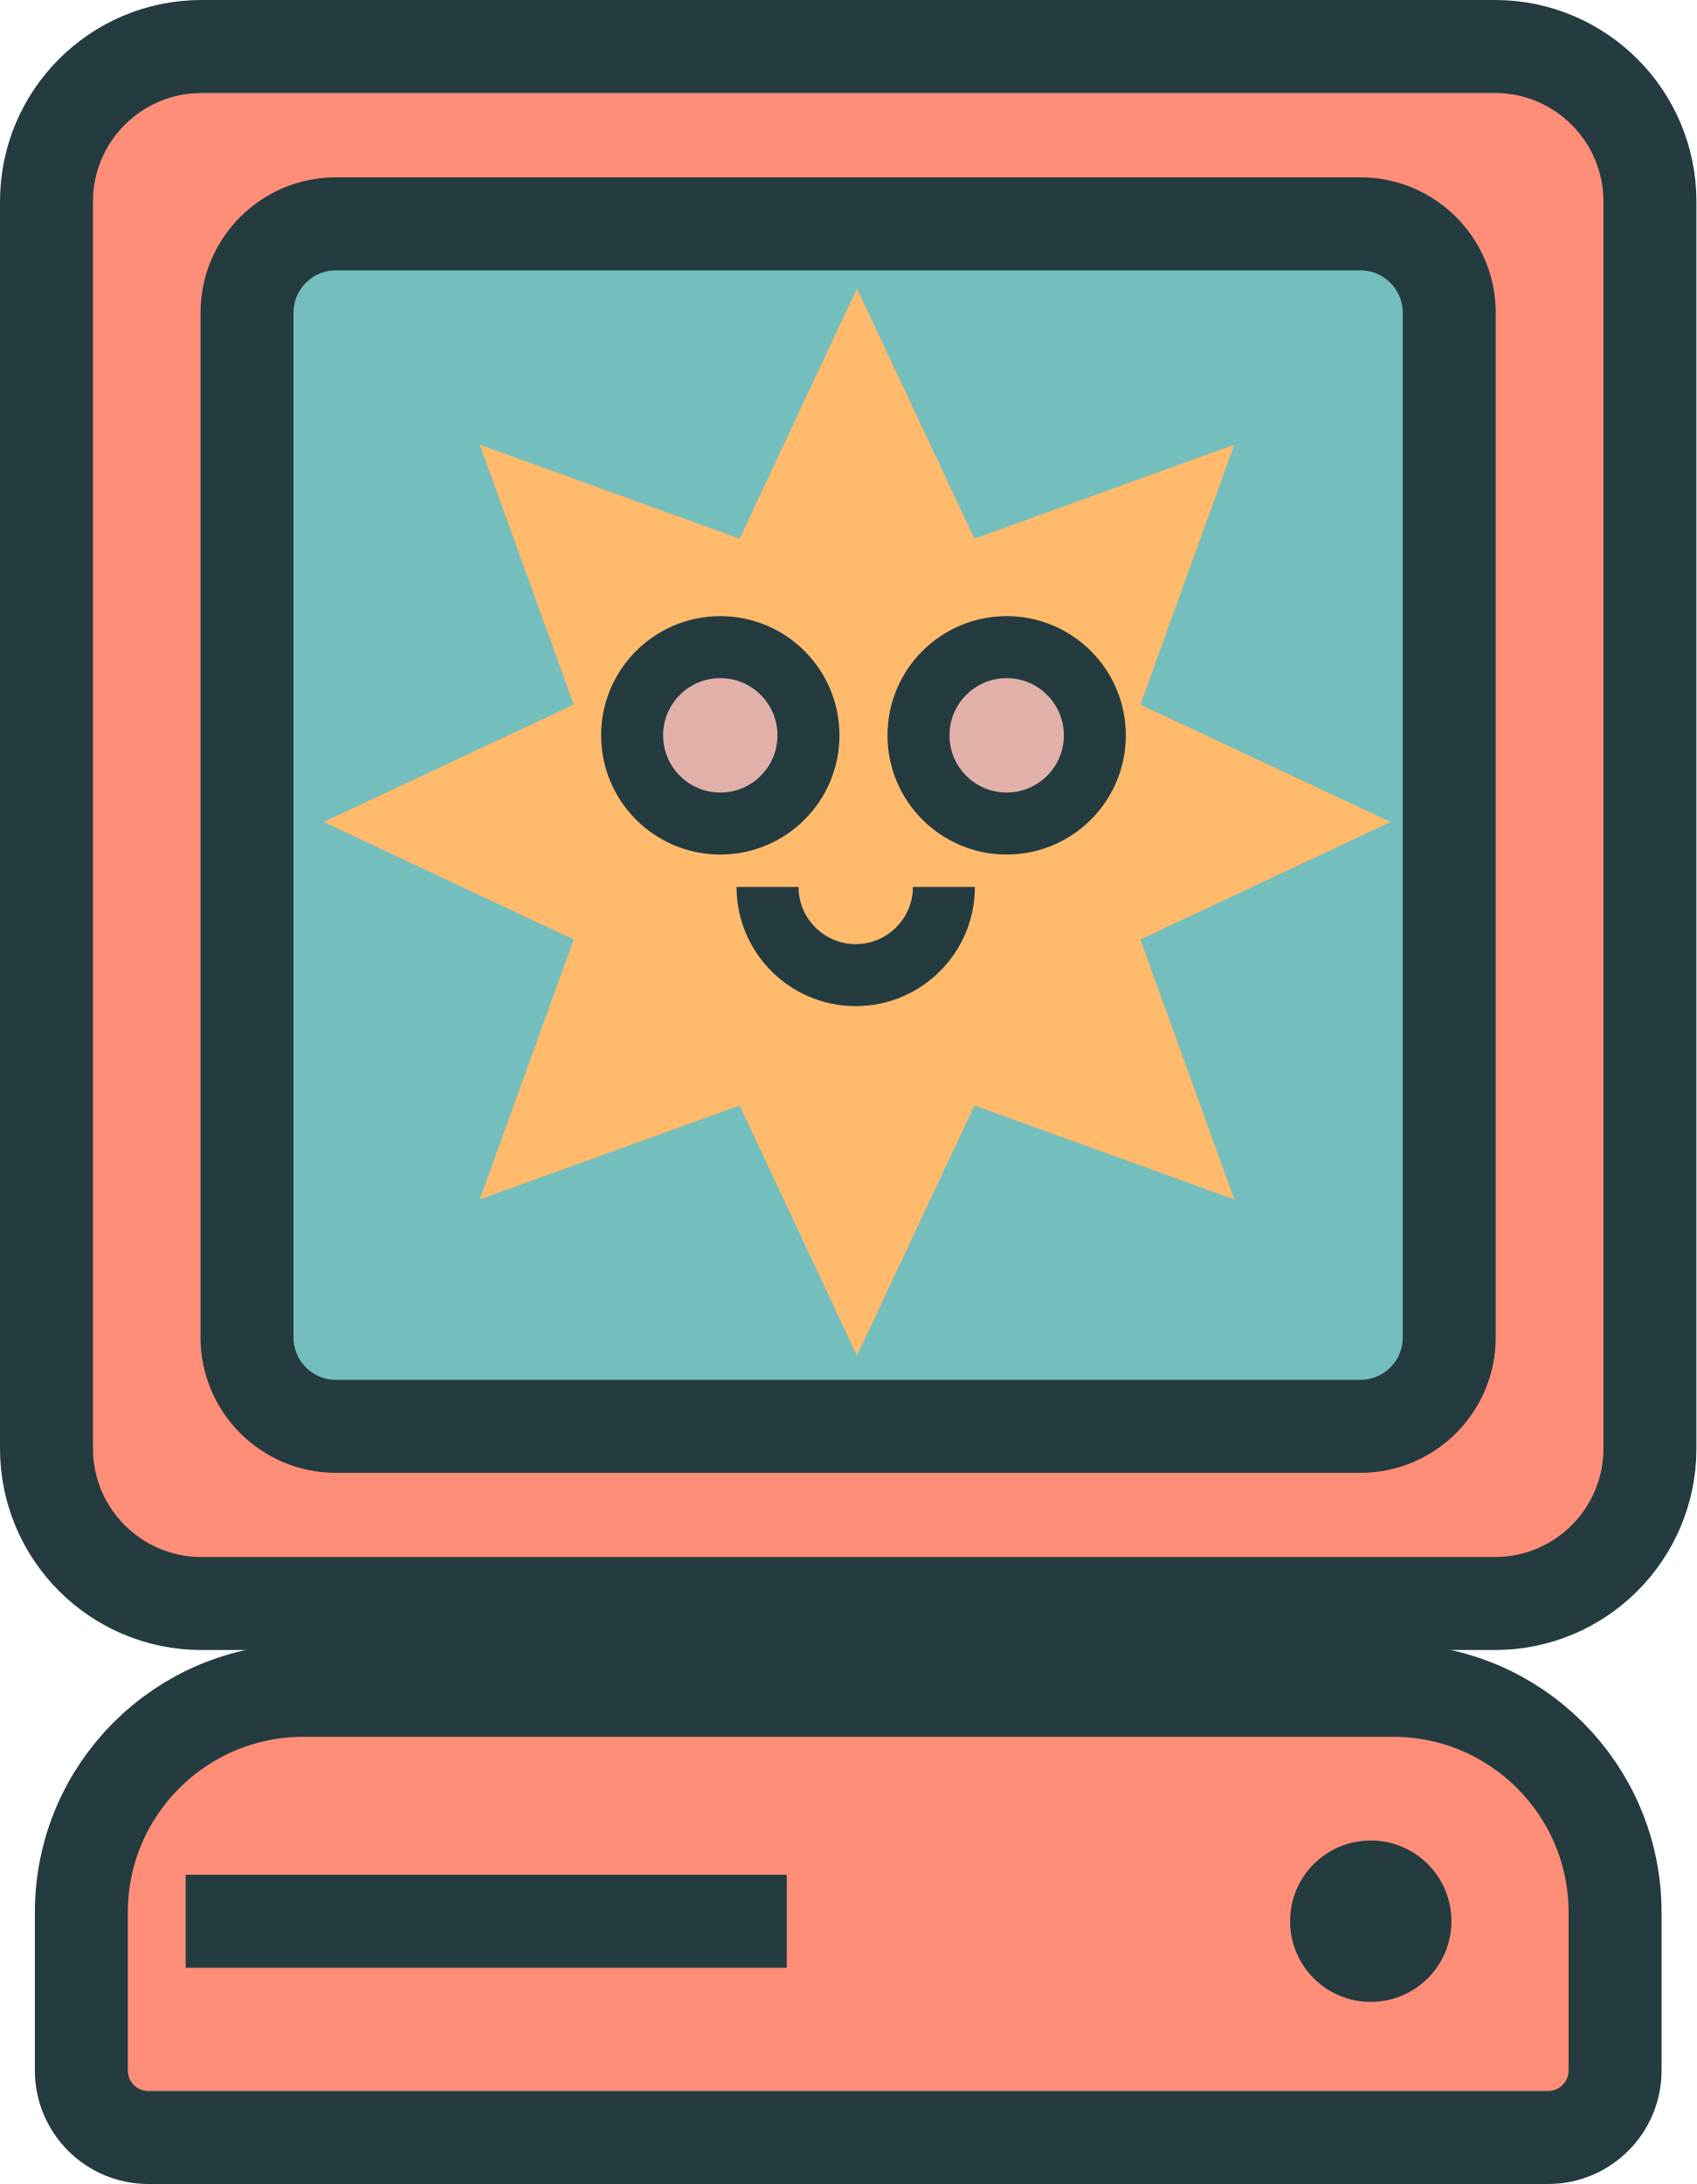
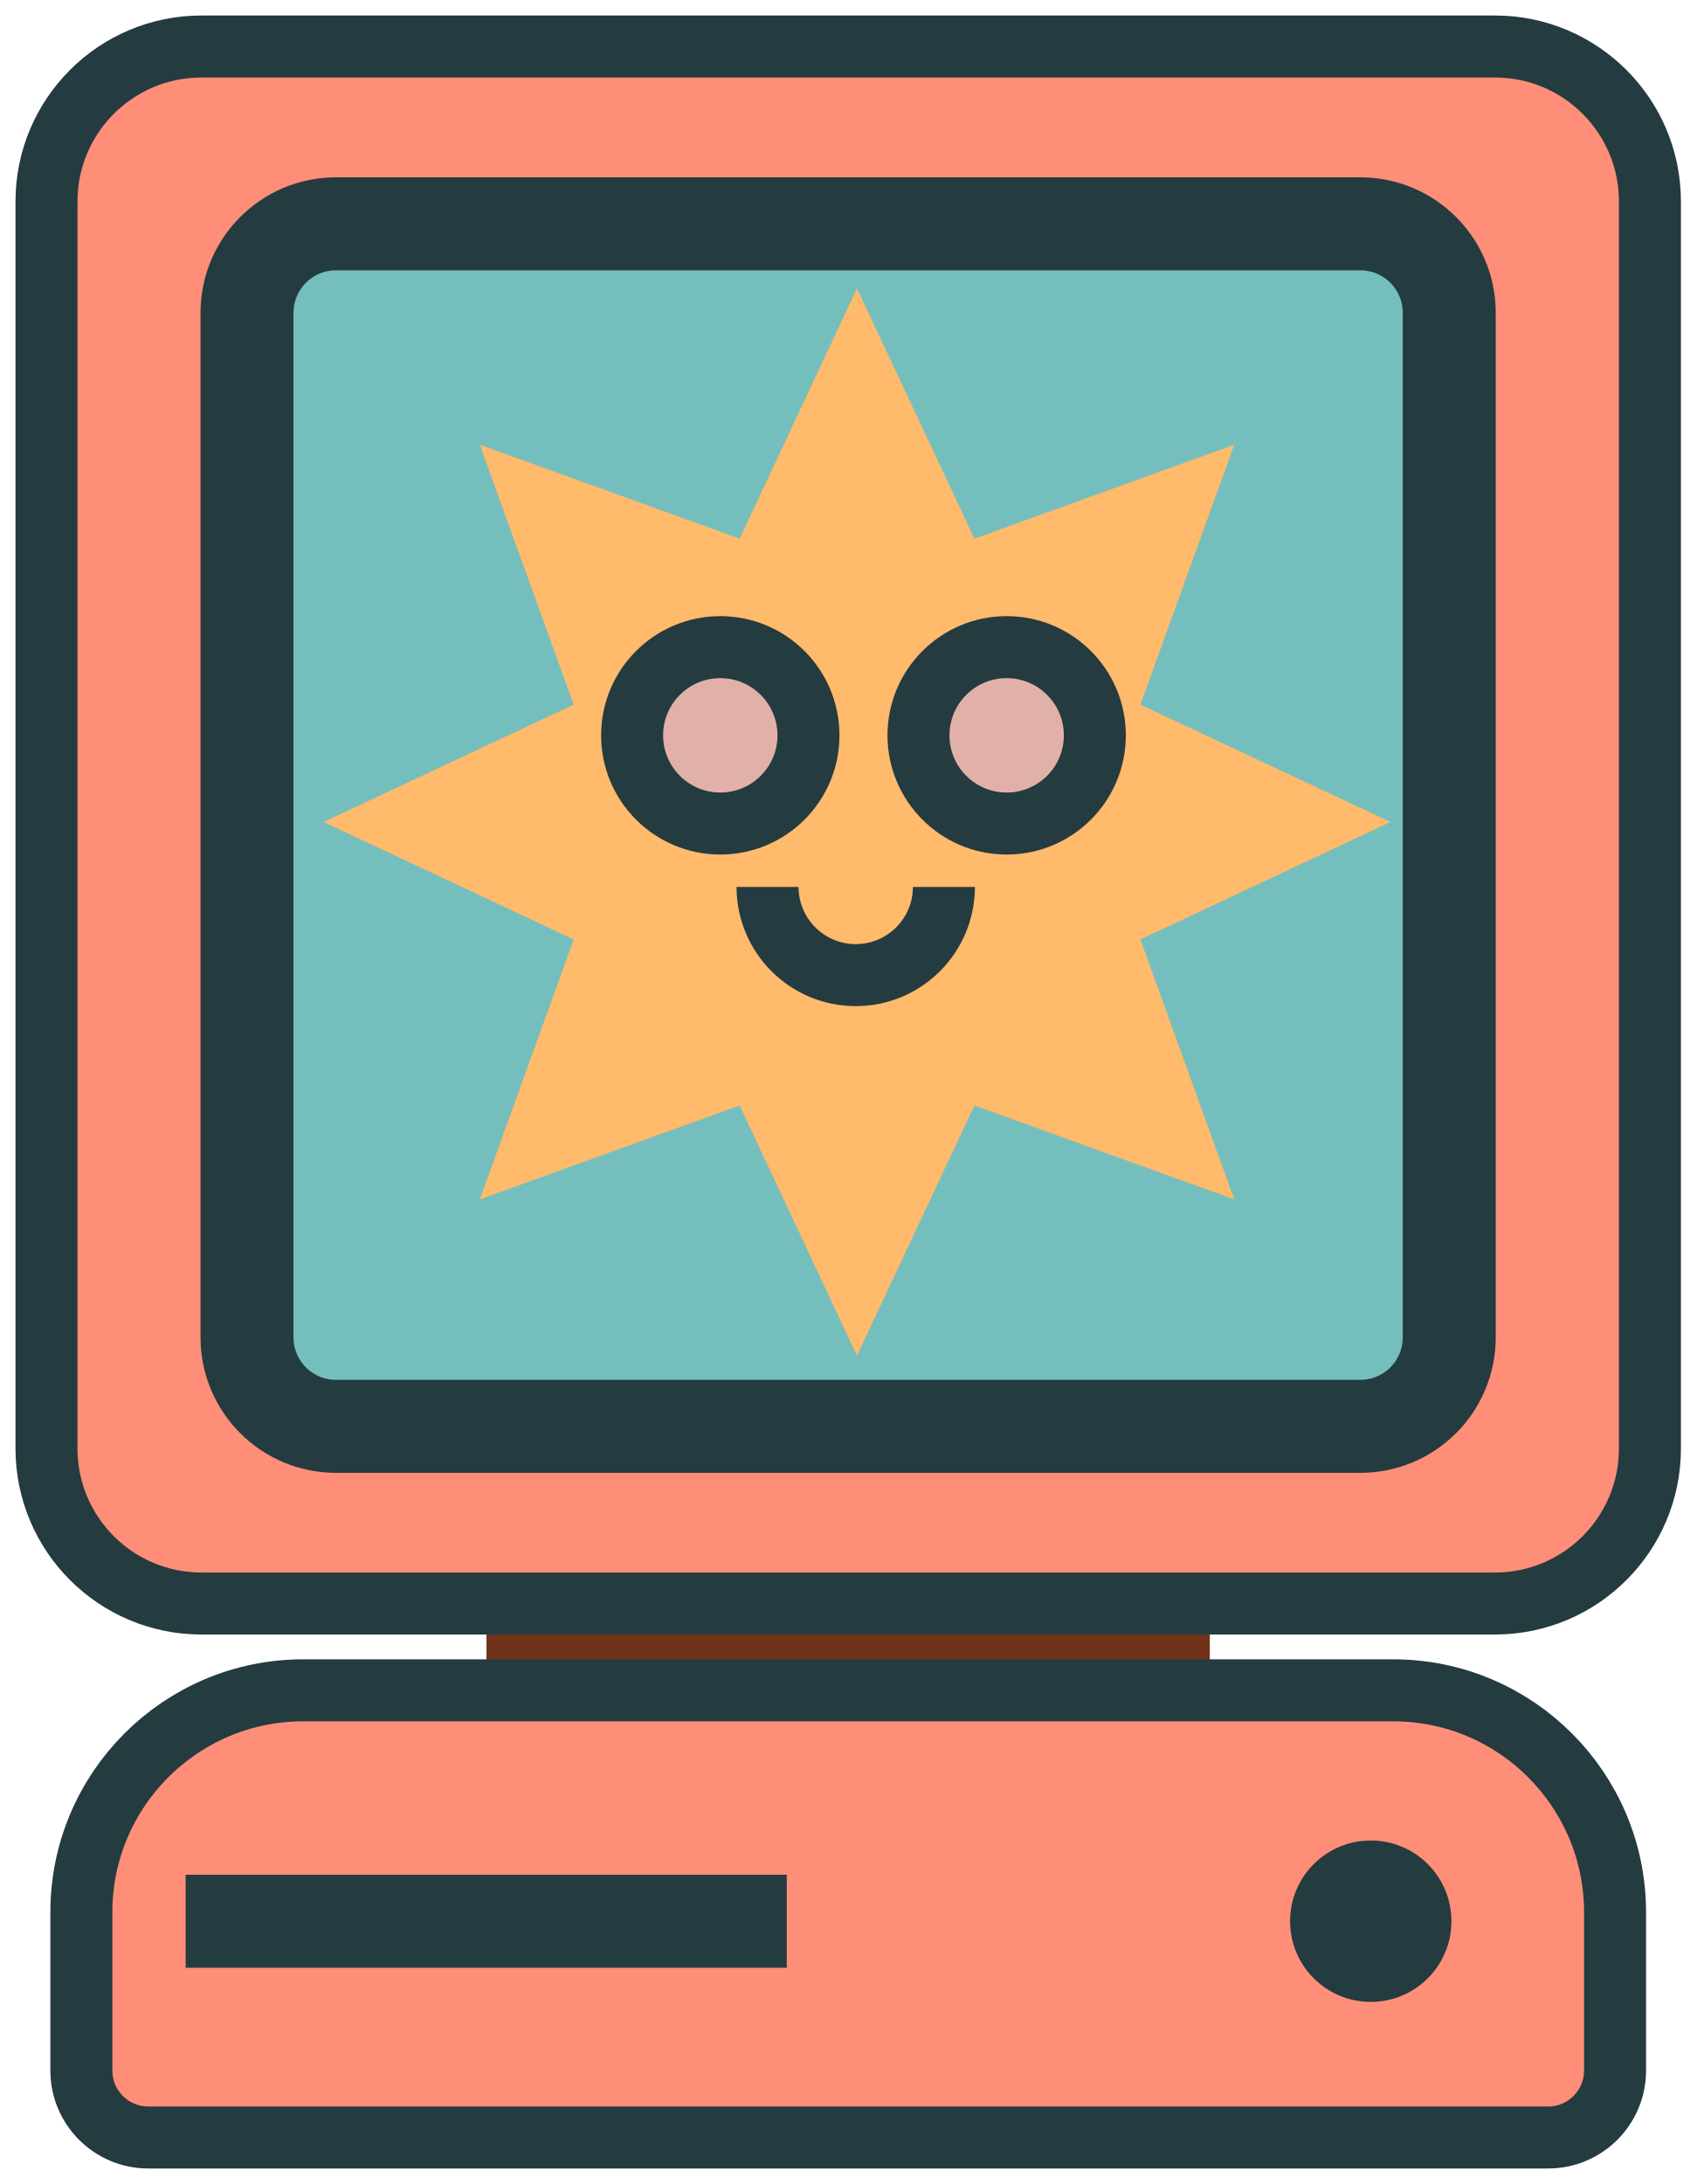
- <svg xmlns="http://www.w3.org/2000/svg" id="Capa_2" data-name="Capa 2" viewBox="0 0 109.47 140.9">
+ <svg xmlns="http://www.w3.org/2000/svg" id="Capa_2" viewBox="0 0 109.47 140.9">
  <defs>
-     <style>.cls-1{fill:#ff8e78}.cls-1,.cls-3{stroke-miterlimit:10;stroke:#243b40}.cls-1{stroke-width:6px}.cls-3{stroke-width:4px;fill:#e1b1a9}</style>
+     <style>
+       .cls-1 { fill: #ff8e78; stroke: #243b40; stroke-width: 4px; stroke-miterlimit: 10; }
+       .cls-3 { fill: #e1b1a9; stroke: #243b40; stroke-width: 4px; stroke-miterlimit: 10; }
+     </style>
  </defs>
-   <g id="Capa_1-2" data-name="Capa 1">
+   <g id="Capa_1-2">
    <path d="M34.39 89.65h40.68v31.69H34.39z" style="fill:#71321a;stroke:#71321a;stroke-width:6px;stroke-miterlimit:10" />
    <path d="M19.57 109.05H89.9c7.91 0 14.32 6.42 14.32 14.32v10.21c0 2.39-1.94 4.32-4.32 4.32H9.57c-2.39 0-4.32-1.94-4.32-4.32v-10.21c0-7.91 6.42-14.32 14.32-14.32Z" class="cls-1" />
    <rect width="103.47" height="100.45" x="3" y="3" class="cls-1" rx="10" ry="10" />
    <rect width="77.58" height="77.58" x="15.94" y="14.44" rx="5.74" ry="5.74" style="fill:#75bebe;stroke-width:6px;stroke:#243b40;stroke-miterlimit:10" />
    <path d="M11.98 123.95h38.79" style="fill:none;stroke-width:6px;stroke:#243b40;stroke-miterlimit:10" />
-     <rect width="10.41" height="10.41" x="83.25" y="118.74" rx="5.2" ry="5.2" style="stroke-width:0;fill:#243b40" />
+     <rect width="10.41" height="10.41" x="83.25" y="118.74" rx="5.2" ry="5.2" style="fill:#243b40;stroke-width:0" />
    <path d="m55.3 18.61 7.58 16.14 16.77-6.06-6.06 16.77 16.14 7.57-16.14 7.58 6.06 16.77-16.77-6.06-7.58 16.14-7.57-16.14-16.77 6.06 6.06-16.77-16.14-7.58 16.14-7.57-6.06-16.77 16.77 6.06 7.57-16.14z" style="fill:#ffba6b;stroke-width:0" />
    <circle cx="46.48" cy="47.44" r="5.69" class="cls-3" />
    <circle cx="64.96" cy="47.44" r="5.69" class="cls-3" />
    <path d="M60.91 57.22c0 3.14-2.55 5.69-5.69 5.69s-5.69-2.55-5.69-5.69" style="fill:none;stroke-width:4px;stroke:#243b40;stroke-miterlimit:10" />
  </g>
</svg>
